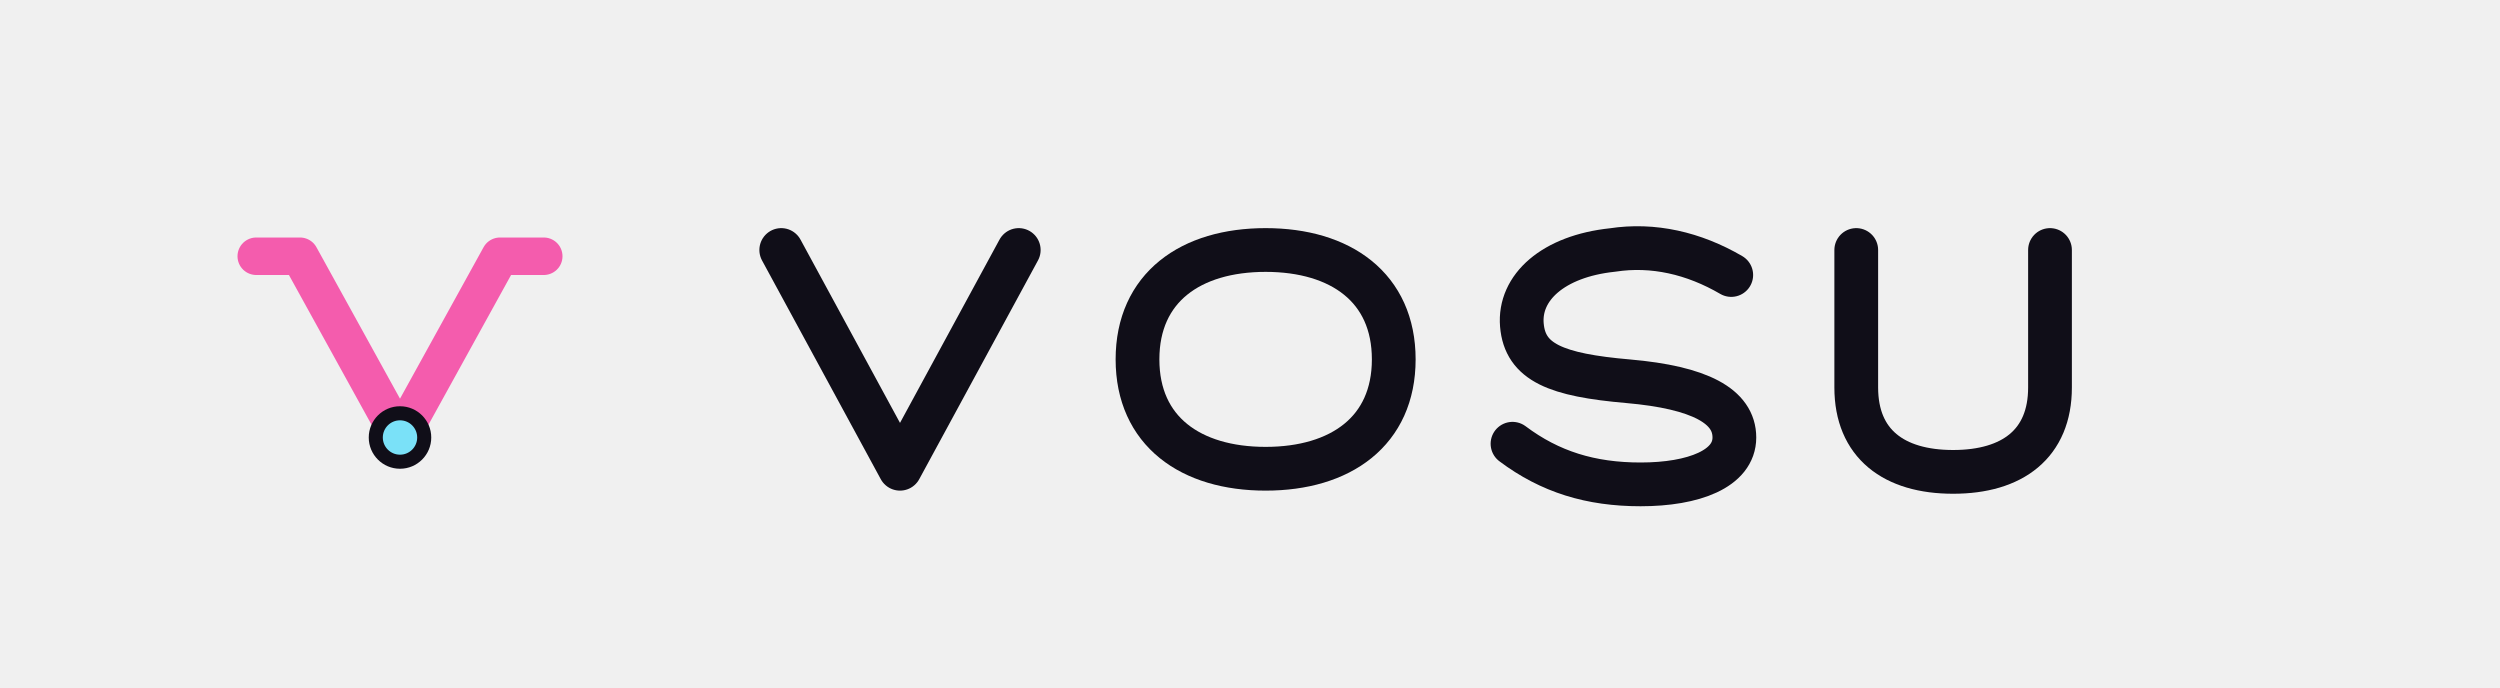
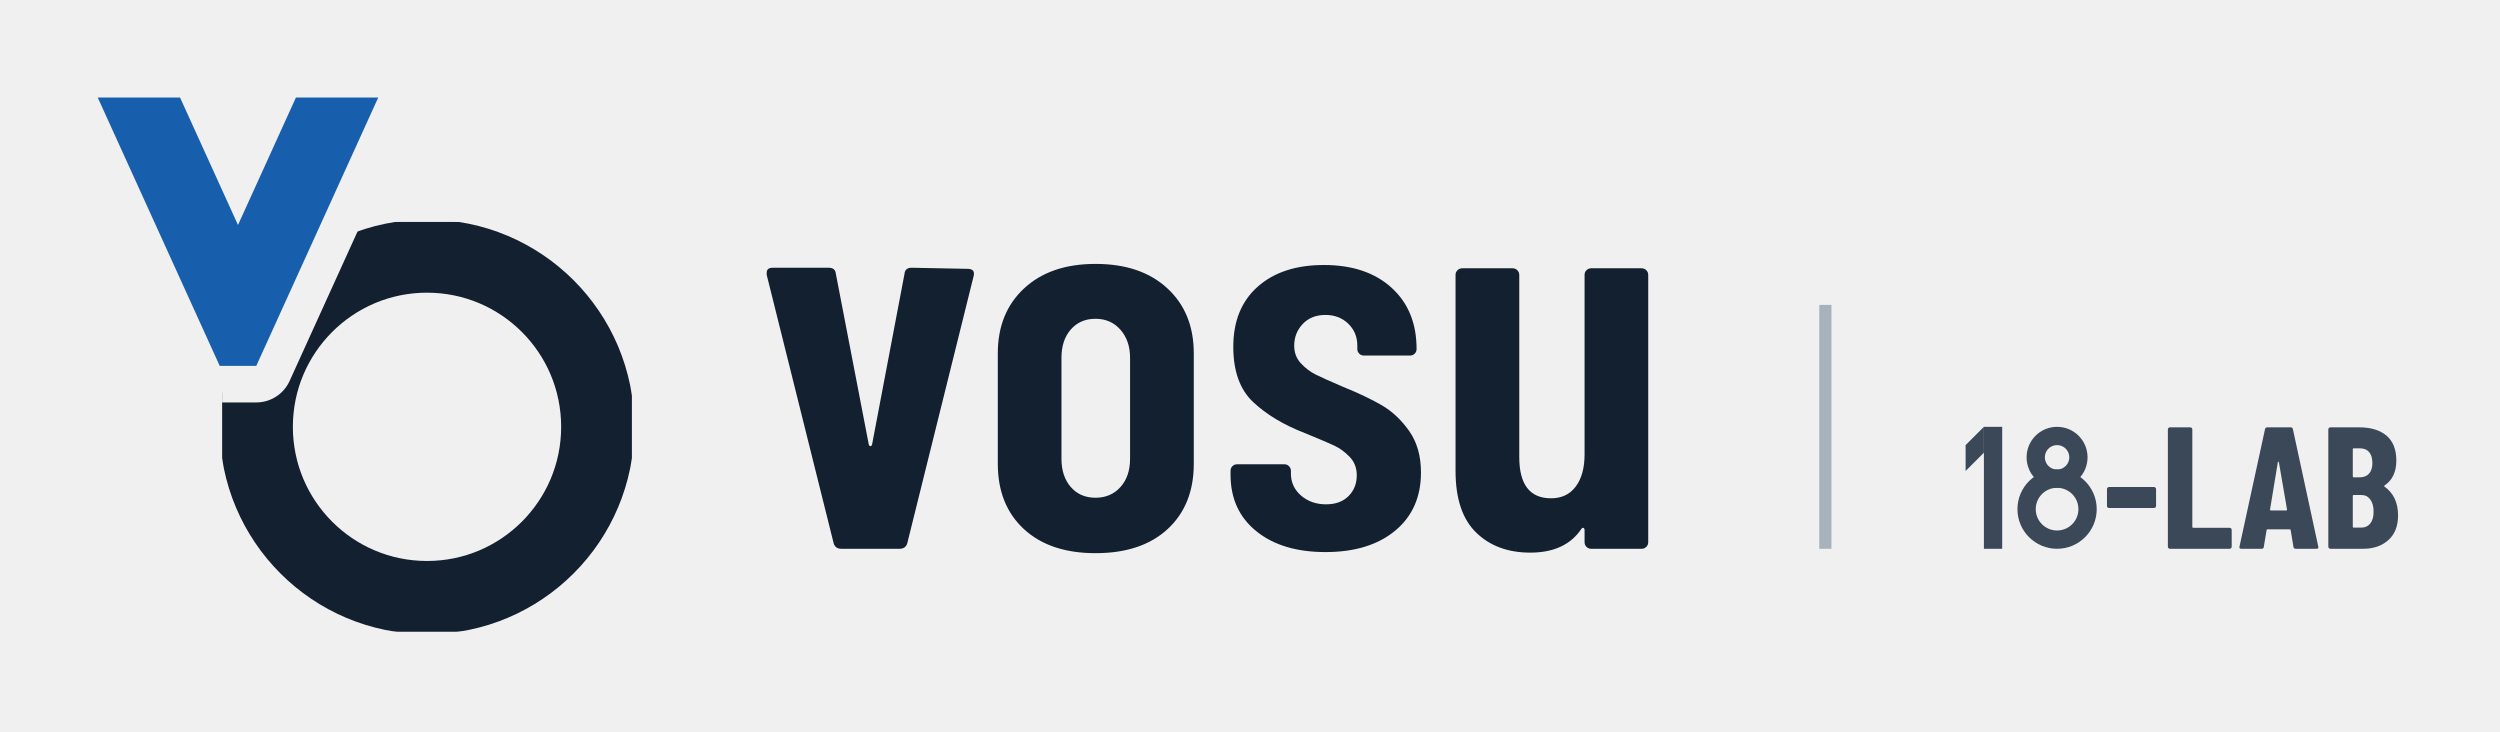
- <svg xmlns="http://www.w3.org/2000/svg" width="800" height="220" viewBox="0 0 800 220" role="img" aria-labelledby="vosu-logo-title vosu-logo-desc" shape-rendering="geometricPrecision">
-   <g aria-label="Vosu symbol">
-     <path d="M18 36 H32 L64 94 L96 36 H110" transform="translate(64 46)" fill="none" stroke="#F45CAD" stroke-width="12" stroke-linecap="round" stroke-linejoin="round" />
-     <circle cx="128" cy="140" r="10" fill="#100E18" />
-     <circle cx="128" cy="140" r="5.5" fill="#7AE1F8" />
+ <svg xmlns="http://www.w3.org/2000/svg" width="820" height="240" viewBox="0 0 409.94 120" role="img" aria-labelledby="vosu-logo-title vosu-logo-desc">
+   <g aria-hidden="true">
+     <mask id="vosu-gap">
+       <rect x="-1" y="-1" width="200" height="200" fill="#fff" />
+       <polygon points="16,16 29.5,16 39,36.9 48.5,16 62,16 42,60 36,60" fill="#000" stroke="#000" stroke-width="12" stroke-linejoin="round" />
+     </mask>
+     <circle cx="70" cy="70" r="28" fill="none" stroke="#132030" stroke-width="12" mask="url(#vosu-gap)" />
+     <polygon points="16,16 29.5,16 39,36.9 48.5,16 62,16 42,60 36,60" fill="#175fad" />
  </g>
-   <g aria-label="vosu" fill="none" stroke="#100E18" stroke-width="14" stroke-linecap="round" stroke-linejoin="round">
-     <path d="M250 80 L288 150 L326 80" />
-     <path d="M405 80 C381 80 364 92 364 115 C364 138 381 150 405 150 C429 150 446 138 446 115 C446 92 429 80 405 80 Z" />
-     <path d="M554 88 C542 81 529 78 516 80 C497 82 486 92 487 104 C488 116 498 120 521 122 C544 124 555 130 555 140 C555 150 542 155 525 155 C509 155 496 151 484 142" />
-     <path d="M594 80 V124 C594 142 606 151 625 151 C644 151 656 142 656 124 V80" />
+   <path fill="#132030" d="M136.69 89.1 125.71 45.08V44.72Q125.71 43.91 126.7 43.91H135.88Q136.96 43.91 137.05 44.9L142.45 72.9Q142.54 73.17 142.72 73.17Q142.9 73.17 142.99 72.9L148.31 44.9Q148.4 43.91 149.48 43.91L158.66 44.09Q159.92 44.09 159.65 45.26L148.76 89.1Q148.49 90 147.5 90H137.95Q136.96 90 136.69 89.1ZM163.61 76.05V57.95Q163.61 51.29 167.93 47.29Q172.25 43.28 179.63 43.28Q187.1 43.28 191.42 47.29Q195.75 51.29 195.75 57.95V76.05Q195.75 82.8 191.47 86.76Q187.19 90.72 179.63 90.72Q172.16 90.72 167.88 86.76Q163.61 82.8 163.61 76.05ZM185.3 75.24V58.67Q185.3 55.88 183.73 54.08Q182.15 52.28 179.63 52.28Q177.11 52.28 175.58 54.04Q174.05 55.79 174.05 58.67V75.24Q174.05 78.12 175.58 79.87Q177.11 81.63 179.63 81.63Q182.15 81.63 183.73 79.87Q185.3 78.12 185.3 75.24ZM201.78 77.85V77.22Q201.78 76.77 202.09 76.45Q202.41 76.14 202.86 76.14H210.6Q211.05 76.14 211.36 76.45Q211.68 76.77 211.68 77.22V77.67Q211.68 79.83 213.34 81.27Q215.01 82.71 217.44 82.71Q219.78 82.71 221.13 81.36Q222.48 80.01 222.48 77.94Q222.48 76.14 221.31 74.92Q220.14 73.71 218.79 73.08Q217.44 72.45 213.93 71.01Q208.8 69.03 205.51 65.96Q202.23 62.9 202.23 56.87Q202.23 50.57 206.23 47.02Q210.24 43.46 217.08 43.46Q224.1 43.46 228.2 47.2Q232.29 50.93 232.29 57.23Q232.29 57.68 231.98 58Q231.66 58.31 231.21 58.31H223.65Q223.2 58.31 222.89 58Q222.57 57.68 222.57 57.23V56.69Q222.57 54.53 221.09 53.09Q219.6 51.65 217.35 51.65Q215.01 51.65 213.61 53.14Q212.22 54.62 212.22 56.69Q212.22 58.4 213.3 59.57Q214.38 60.74 215.73 61.42Q217.08 62.09 220.23 63.44Q224.01 64.97 226.58 66.46Q229.14 67.95 231.08 70.69Q233.01 73.44 233.01 77.49Q233.01 83.52 228.78 87.03Q224.55 90.54 217.35 90.54Q210.24 90.54 206.01 87.12Q201.78 83.7 201.78 77.85ZM260.92 44H269.2Q269.65 44 269.97 44.32Q270.28 44.63 270.28 45.08V88.92Q270.28 89.37 269.97 89.68Q269.65 90 269.2 90H260.92Q260.47 90 260.15 89.68Q259.84 89.37 259.84 88.92V86.94Q259.84 86.67 259.66 86.58Q259.48 86.49 259.3 86.76Q256.69 90.63 250.93 90.63Q245.44 90.63 242.06 87.34Q238.68 84.06 238.68 77.22V45.08Q238.68 44.63 239 44.32Q239.32 44 239.77 44H248.05Q248.5 44 248.81 44.32Q249.13 44.63 249.13 45.08V74.97Q249.13 81.72 254.35 81.72Q256.96 81.72 258.4 79.78Q259.84 77.85 259.84 74.52V45.08Q259.84 44.63 260.15 44.32Q260.47 44 260.92 44Z" />
+   <rect x="298.33" y="50" width="2" height="40" fill="#a7b2bd" />
+   <g aria-hidden="true" transform="translate(318.33 64.75) scale(0.25)">
+     <g fill="#3b4858">
+       <rect x="28" y="21" width="12" height="80" />
+       <polygon points="28,21 16,33 16,49.97 28,37.97" />
+       <circle cx="76" cy="41" r="14" fill="none" stroke="#3b4858" stroke-width="12" />
+       <circle cx="76" cy="75" r="20" fill="none" stroke="#3b4858" stroke-width="12" />
+     </g>
+     <path fill="#3b4858" d="M108.73 72.89V61.85Q108.73 61.28 109.13 60.89Q109.53 60.49 110.1 60.49H139.57Q140.14 60.49 140.54 60.89Q140.94 61.28 140.94 61.85V72.89Q140.94 73.46 140.54 73.86Q140.14 74.26 139.57 74.26H110.1Q109.53 74.26 109.13 73.86Q108.73 73.46 108.73 72.89Z" />
+     <path fill="#3b4858" d="M148.68 99.63V22.71Q148.68 22.14 149.07 21.74Q149.47 21.34 150.04 21.34H163.36Q163.92 21.34 164.32 21.74Q164.72 22.14 164.72 22.71V86.66Q164.72 87.23 165.29 87.23H189.19Q189.76 87.23 190.16 87.63Q190.55 88.03 190.55 88.6V99.63Q190.55 100.2 190.16 100.6Q189.76 101 189.19 101H150.04Q149.47 101 149.07 100.6Q148.68 100.2 148.68 99.63ZM231.07 99.75 229.25 88.82Q229.25 88.25 228.56 88.25H214.11Q213.43 88.25 213.43 88.82L211.61 99.75Q211.49 101 210.13 101H196.81Q195.33 101 195.67 99.52L212.4 22.59Q212.63 21.34 213.88 21.34H229.25Q230.5 21.34 230.72 22.59L247.34 99.52L247.45 99.98Q247.45 101 246.2 101H232.55Q231.18 101 231.07 99.75ZM216.16 75.85H226.4Q226.97 75.85 226.86 75.28L221.51 44.21Q221.39 43.87 221.17 43.87Q220.94 43.87 220.82 44.21L215.7 75.28Q215.7 75.85 216.16 75.85ZM276.81 101H255.31Q254.74 101 254.34 100.6Q253.94 100.2 253.94 99.63V22.71Q253.94 22.14 254.34 21.74Q254.74 21.34 255.31 21.34H274.31Q285.69 21.34 292.12 26.8Q298.55 32.26 298.55 43.08Q298.55 54.34 290.81 59.46Q290.36 59.8 290.7 60.15Q299.69 66.52 299.69 79.04Q299.69 89.62 293.31 95.31Q286.94 101 276.81 101ZM269.99 35.68V53.55Q269.99 54.11 270.55 54.11H274.65Q278.52 54.11 280.68 51.67Q282.85 49.22 282.85 44.78Q282.85 40.12 280.74 37.61Q278.63 35.11 274.65 35.11H270.55Q269.99 35.11 269.99 35.68ZM283.64 76.65Q283.64 71.64 281.48 68.68Q279.32 65.72 275.68 65.72H270.55Q269.99 65.72 269.99 66.29V86.55Q269.99 87.12 270.55 87.12H275.56Q279.32 87.12 281.48 84.39Q283.64 81.65 283.64 76.65Z" />
  </g>
</svg>
